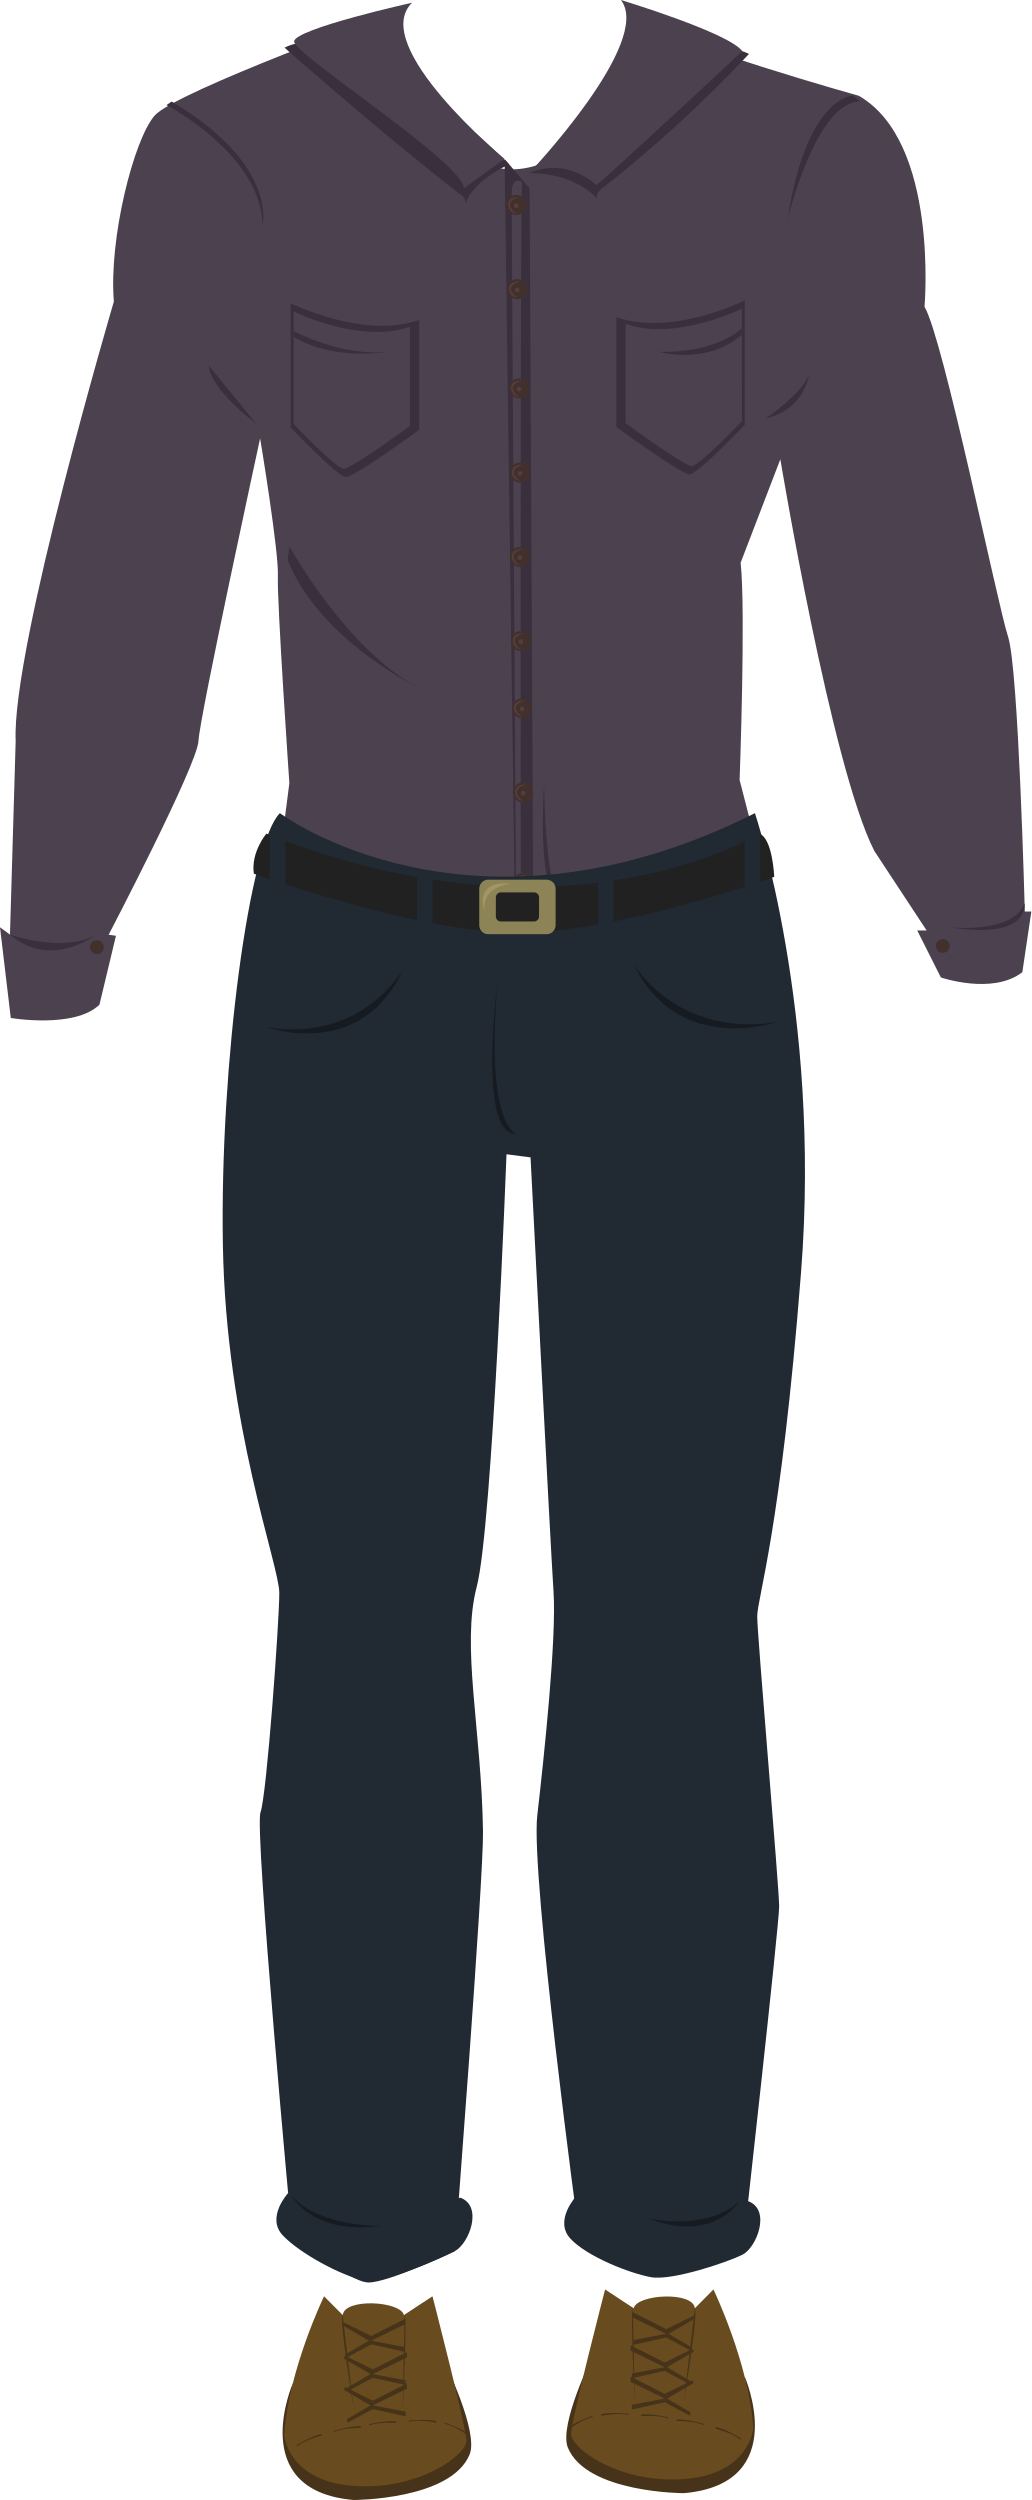
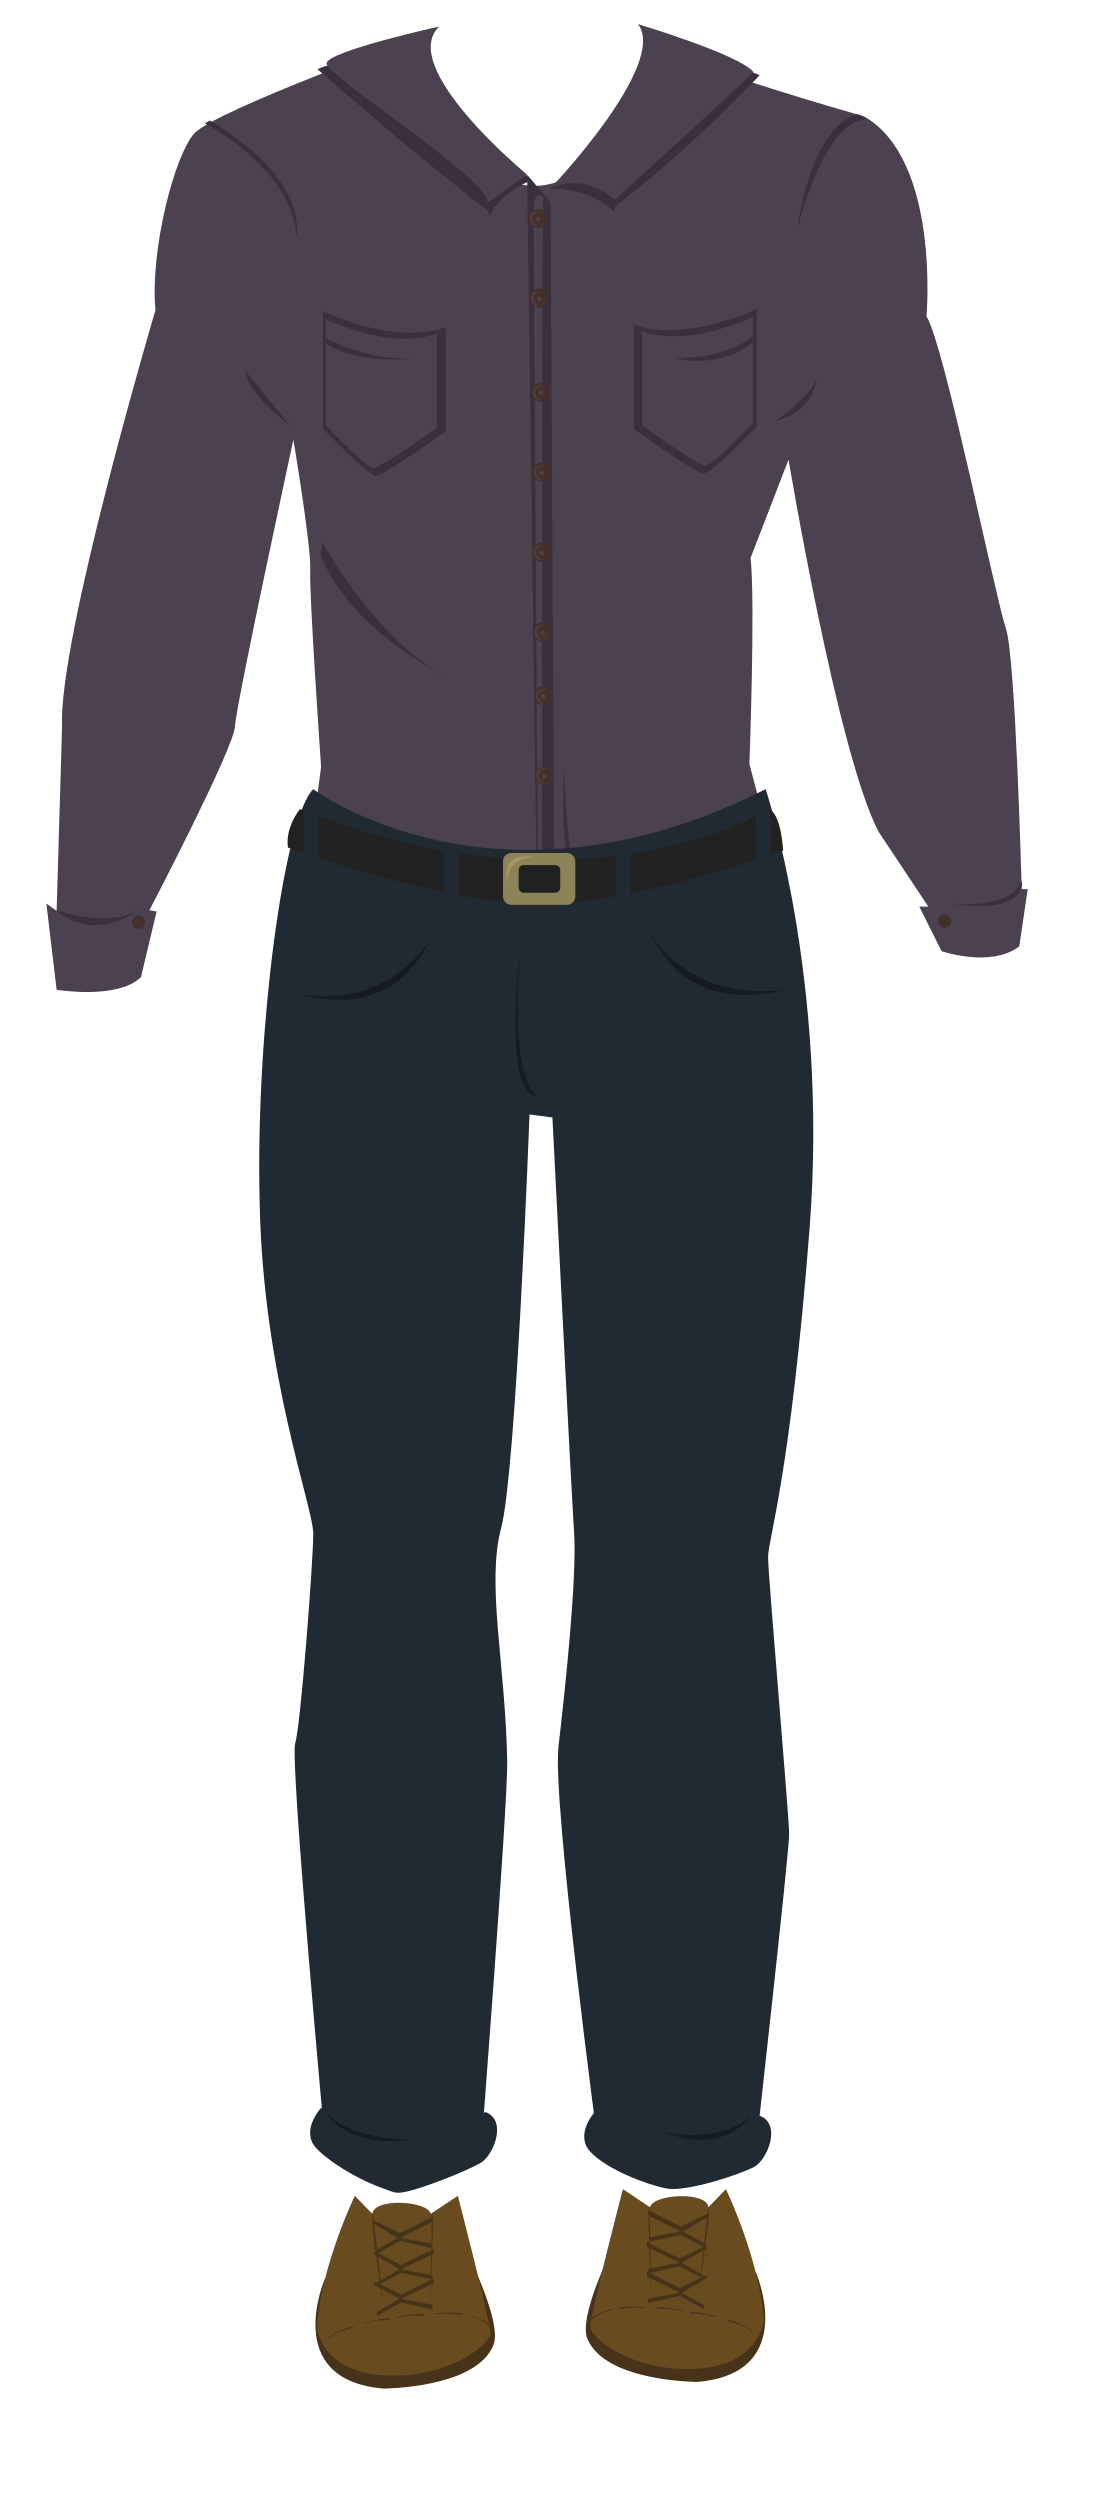
- <svg xmlns="http://www.w3.org/2000/svg" viewBox="0 0 329.05 797.72">
-   <defs>
-     <style>.cls-1{fill:#473319;}.cls-2{fill:#684b1e;}.cls-3{fill:#4c424f;}.cls-4{fill:#3a303d;}.cls-5{fill:#42302d;}.cls-6{fill:#543d3a;}.cls-7{fill:#212933;}.cls-8{fill:#212121;}.cls-9{fill:#8c8357;}.cls-10{fill:#a39662;}.cls-11{fill:#161b21;}</style>
-   </defs>
-   <g id="Layer_2" data-name="Layer 2">
+ <svg xmlns="http://www.w3.org/2000/svg" version="1.1" id="Layer_1" x="0px" y="0px" viewBox="0 0 183 415" style="enable-background:new 0 0 183 415;" xml:space="preserve">
+   <style type="text/css">
+ 	.st0{fill:#473319;}
+ 	.st1{fill:#684B1E;}
+ 	.st2{fill:#4C424F;}
+ 	.st3{fill:#3A303D;}
+ 	.st4{fill:#42302D;}
+ 	.st5{fill:#543D3A;}
+ 	.st6{fill:#212933;}
+ 	.st7{fill:#212121;}
+ 	.st8{fill:#8C8357;}
+ 	.st9{fill:#A39662;}
+ 	.st10{fill:#161B21;}
+ </style>
+   <g id="Layer_2_1_">
    <g id="ccb2">
-       <g id="ccb2-2" data-name="ccb2">
+       <g id="ccb2-2">
        <g id="dressshoes">
          <g id="sbbshoes">
-             <path class="cls-1" d="M93.48,760.38s-15.14,34.34,19.36,37.34c0,0,31,0,37-14.5,3-7.23-8-29.5-8-29.5s7.69,22.78,6,25.21-15.5,14.8-33,12.29-24.71-5.67-21.36-30.84" />
-             <path class="cls-2" d="M103.4,732.72S92,756.28,90.69,777c0,0,1.15,14.72,22.15,16.22s36-10.05,36-14.29S138,732.72,138,732.72l-9.13,6c-1-4.5-19-5.5-19.5,0Z" />
-             <path class="cls-1" d="M94.67,780.22s5.5-3.33,8-3.5v.44s-5.17,1.25-8,3.5Z" />
-             <path class="cls-1" d="M106.6,775.6s6.17-1.8,8.63-1.32l-.11.42s-5.32-.12-8.64,1.32Z" />
-             <path class="cls-1" d="M117.85,773.51s6.27-1.41,8.69-.78l-.13.42s-5.3-.46-8.7.77Z" />
-             <path class="cls-1" d="M130.63,772.37s6.4-.66,8.73.26l-.19.4s-5.21-1.09-8.73-.27Z" />
-             <path class="cls-1" d="M142.18,773.11s6.07,2.12,7.79,3.95l-.34.27s-4.25-3.19-7.78-3.94Z" />
-             <path class="cls-1" d="M109.33,738.72l3.51,29.67S108.2,740.64,109.33,738.72Z" />
-             <path class="cls-1" d="M128.49,768.65s1.49-27.81.63-29.86l-.63,29.86" />
-             <polyline class="cls-1" points="109.61 741.04 118.47 745.39 129.29 739.89 129.37 741.55 118.47 746.89 128.94 748.89 128.94 750.39 118.47 748.05 110.39 752.38 110.24 751.26 117.71 746.89 109.15 741.89 109.61 741.04" />
-             <polyline class="cls-1" points="110.1 751.7 118.96 756.04 129.79 750.55 129.86 752.21 118.96 757.54 129.43 759.54 129.43 761.04 118.96 758.71 110.89 763.04 110.74 761.92 118.2 757.54 109.65 752.54 110.1 751.7" />
-             <polyline class="cls-1" points="110.1 761.69 118.96 766.04 129.79 760.54 129.86 762.2 118.96 767.54 129.43 769.54 129.43 771.04 118.96 768.7 110.89 773.03 110.74 771.91 118.2 767.54 109.65 762.54 110.1 761.69" />
+             <path class="st0" d="M54,378.1c0,0-7.5,16.9,9.6,18.4c0,0,15.4,0,18.3-7.2c1.5-3.6-4-14.6-4-14.6s3.8,11.2,3,12.4       c-0.8,1.2-7.7,7.3-16.4,6.1S52.4,390.5,54,378.1" />
+             <path class="st1" d="M58.9,364.5c0,0-5.6,11.6-6.3,21.8c0,0,0.6,7.3,11,8s17.8-5,17.8-7s-5.4-22.8-5.4-22.8l-4.5,3       c-0.5-2.2-9.4-2.7-9.7,0L58.9,364.5z" />
+             <path class="st0" d="M54.6,387.9c0,0,2.7-1.6,4-1.7v0.2c0,0-2.6,0.6-4,1.7V387.9z" />
+             <path class="st0" d="M60.5,385.6c0,0,3.1-0.9,4.3-0.7l-0.1,0.2c0,0-2.6-0.1-4.3,0.7L60.5,385.6z" />
+             <path class="st0" d="M66.1,384.6c0,0,3.1-0.7,4.3-0.4l-0.1,0.2c0,0-2.6-0.2-4.3,0.4L66.1,384.6z" />
+             <path class="st0" d="M72.4,384c0,0,3.2-0.3,4.3,0.1l-0.1,0.2c0,0-2.6-0.5-4.3-0.1L72.4,384z" />
+             <path class="st0" d="M78.2,384.4c0,0,3,1,3.9,1.9l-0.2,0.1c0,0-2.1-1.6-3.9-1.9L78.2,384.4z" />
+             <path class="st0" d="M61.9,367.4l1.7,14.6C63.6,382.1,61.3,368.4,61.9,367.4z" />
+             <path class="st0" d="M71.4,382.2c0,0,0.7-13.7,0.3-14.7L71.4,382.2" />
+             <polyline class="st0" points="62,368.6 66.4,370.7 71.8,368 71.8,368.8 66.4,371.5 71.6,372.4 71.6,373.2 66.4,372 62.4,374.2        62.3,373.6 66,371.5 61.8,369 62,368.6      " />
+             <polyline class="st0" points="62.3,373.8 66.6,376 72,373.3 72,374.1 66.6,376.7 71.8,377.7 71.8,378.4 66.6,377.3 62.6,379.4        62.6,378.9 66.3,376.7 62,374.2 62.3,373.8      " />
+             <polyline class="st0" points="62.3,378.8 66.6,380.9 72,378.2 72,379 66.6,381.6 71.8,382.6 71.8,383.4 66.6,382.2 62.6,384.4        62.6,383.8 66.3,381.6 62,379.2 62.3,378.8      " />
          </g>
-           <g id="sbbshoes-2" data-name="sbbshoes">
-             <path class="cls-1" d="M237.57,758.2s15.14,34.34-19.36,37.34c0,0-31,0-37-14.5-3-7.23,8-29.5,8-29.5s-7.69,22.78-6,25.2,15.5,14.8,33,12.3,24.71-5.67,21.36-30.84" />
-             <path class="cls-2" d="M227.65,730.54s11.36,23.55,12.72,44.28c0,0-1.16,14.72-22.16,16.22s-36-10-36-14.3,10.87-46.2,10.87-46.2l9.13,6c1-4.5,19-5.5,19.5,0Z" />
-             <path class="cls-1" d="M236.38,778s-5.5-3.34-8-3.5V775s5.17,1.25,8,3.5Z" />
-             <path class="cls-1" d="M224.45,773.41s-6.17-1.8-8.63-1.31l.11.42s5.32-.13,8.64,1.31Z" />
-             <path class="cls-1" d="M213.2,771.32s-6.27-1.41-8.69-.77l.14.42s5.29-.46,8.69.77Z" />
-             <path class="cls-1" d="M200.42,770.18s-6.39-.65-8.73.27l.19.4s5.21-1.09,8.73-.27Z" />
-             <path class="cls-1" d="M188.87,770.92s-6.07,2.13-7.79,4l.34.28s4.25-3.19,7.79-3.95Z" />
-             <path class="cls-1" d="M221.72,736.54l-3.51,29.66S222.85,738.45,221.72,736.54Z" />
-             <path class="cls-1" d="M202.56,766.47s-1.49-27.81-.63-29.87l.63,29.87" />
-             <polyline class="cls-1" points="221.44 738.86 212.58 743.2 201.76 737.71 201.68 739.37 212.58 744.7 202.11 746.7 202.11 748.2 212.58 745.87 220.66 750.2 220.81 749.08 213.34 744.7 221.9 739.7 221.44 738.86" />
-             <polyline class="cls-1" points="220.95 749.52 212.09 753.86 201.26 748.37 201.19 750.03 212.09 755.36 201.62 757.36 201.62 758.86 212.09 756.53 220.16 760.85 220.31 759.74 212.85 755.36 221.4 750.36 220.95 749.52" />
-             <polyline class="cls-1" points="220.95 759.51 212.09 763.85 201.26 758.36 201.19 760.02 212.09 765.35 201.62 767.35 201.62 768.85 212.09 766.52 220.16 770.85 220.31 769.73 212.85 765.35 221.4 760.35 220.95 759.51" />
+           <g id="sbbshoes-2">
+             <path class="st0" d="M125.4,377c0,0,7.5,16.9-9.6,18.4c0,0-15.4,0-18.3-7.2c-1.5-3.6,4-14.6,4-14.6s-3.8,11.2-3,12.4       c0.8,1.2,7.7,7.3,16.4,6.1C123.5,391,127.1,389.5,125.4,377" />
+             <path class="st1" d="M120.5,363.4c0,0,5.6,11.6,6.3,21.8c0,0-0.6,7.3-11,8S98,388.3,98,386.2s5.4-22.8,5.4-22.8l4.5,3       c0.5-2.2,9.4-2.7,9.7,0L120.5,363.4z" />
+             <path class="st0" d="M124.8,386.8c0,0-2.7-1.6-4-1.7v0.2c0,0,2.6,0.6,4,1.7V386.8z" />
+             <path class="st0" d="M118.9,384.5c0,0-3.1-0.9-4.3-0.6l0.1,0.2c0,0,2.6-0.1,4.3,0.6L118.9,384.5z" />
+             <path class="st0" d="M113.3,383.5c0,0-3.1-0.7-4.3-0.4l0.1,0.2c0,0,2.6-0.2,4.3,0.4L113.3,383.5z" />
+             <path class="st0" d="M107,383c0,0-3.2-0.3-4.3,0.1l0.1,0.2c0,0,2.6-0.5,4.3-0.1L107,383z" />
+             <path class="st0" d="M101.3,383.3c0,0-3,1.1-3.9,2l0.2,0.1c0,0,2.1-1.6,3.9-1.9L101.3,383.3z" />
+             <path class="st0" d="M117.6,366.4l-1.7,14.6C115.8,381,118.1,367.3,117.6,366.4z" />
+             <path class="st0" d="M108.1,381.1c0,0-0.7-13.7-0.3-14.7L108.1,381.1" />
+             <polyline class="st0" points="117.4,367.5 113,369.6 107.7,366.9 107.6,367.8 113,370.4 107.8,371.4 107.8,372.1 113,371        117,373.1 117.1,372.5 113.4,370.4 117.7,367.9 117.4,367.5      " />
+             <polyline class="st0" points="117.2,372.8 112.8,374.9 107.4,372.2 107.4,373 112.8,375.6 107.6,376.6 107.6,377.4        112.8,376.2 116.8,378.3 116.9,377.8 113.2,375.6 117.4,373.2 117.2,372.8      " />
+             <polyline class="st0" points="117.2,377.7 112.8,379.8 107.4,377.1 107.4,377.9 112.8,380.6 107.6,381.6 107.6,382.3        112.8,381.1 116.8,383.3 116.9,382.7 113.2,380.6 117.4,378.1 117.2,377.7      " />
          </g>
        </g>
        <g id="ccbshirt2">
-           <path class="cls-3" d="M126.89,3.52S56,29.22,49.33,36.89s-14.66,39.33-13,59.33C36.33,96.22,3.67,207,5,236.44L3.18,298.22,0,295.89l3.44,28.94s20.35,3.46,28.29-4.24l5.27-22-2.33-.33S63,244,63.33,236.44,83,139.89,83,139.89s6,36,5.67,44,3.66,66,3.66,66l-2.75,21.29s63.47,45.28,151.78-1.51L236,248.89s2-54,.33-69.34l12.67-33s16.33,98.34,30,125l16.67,25.34h-3l7.55,15s16.48,5.68,26-1.68l2.87-19.35H327s-2-77.67-5.33-87.67S301,107.89,295,97.89c0,0,4.67-52.67-21-67.34,0,0-58-16.16-72.35-25.24,0,0-6.69,45.24-35.69,48.58S126.89,3.52,126.89,3.52Z" />
+           <path class="st2" d="M70.6,5.7c0,0-35.1,12.7-38.4,16.5c-3.3,3.8-7.3,19.4-6.4,29.3c0,0-16.2,54.7-15.5,69.2l-0.9,30.5L7.7,150      l1.7,14.3c0,0,10.1,1.7,14-2.1l2.6-10.9l-1.2-0.2c0,0,14-26.8,14.2-30.5c0.2-3.7,9.7-47.6,9.7-47.6s3,17.8,2.8,21.7      s1.8,32.6,1.8,32.6l-1.4,10.5c0,0,31.5,22.3,75.2-0.7l-2.7-10.3c0,0,1-26.6,0.2-34.2l6.3-16.3c0,0,8.1,48.5,14.9,61.7l8.3,12.5      h-1.5l3.7,7.4c0,0,8.2,2.8,12.9-0.8l1.4-9.5h-1c0,0-1-38.3-2.6-43.2c-1.7-4.9-10.2-47-13.2-51.9c0,0,2.3-26-10.4-33.2      c0,0-28.7-8-35.9-12.5c0,0-3.3,22.3-17.7,24C75.6,32.2,70.6,5.7,70.6,5.7z" />
          <g id="sbbshirt2">
-             <path class="cls-4" d="M90.78,15.21s29.31,26,55.49,46.37c0,0,2.58,1.37,2.25,3.54,0,0,1.45-6.82,13.94-12.66C162.46,52.46,114.12,3.51,90.78,15.21Z" />
-             <path class="cls-3" d="M131.5.86C117.46,14.55,161,50.73,161,50.73l-13,9.35c0-8.09-54.41-42.84-54.15-46.87S131.5.86,131.5.86" />
-             <path class="cls-4" d="M239,17.21A419.76,419.76,0,0,1,192.68,59.7s-2.58,1.38-2.25,3.54c0,0-6.67-8-21.58-8C168.85,55.24,215.66,5.51,239,17.21Z" />
-             <path class="cls-3" d="M198.12,0s34.31,10.37,38.73,16.31c0,0-40.42,37.77-46.58,42.77,0,0-9.12-9.21-21.42-3.84C168.85,55.24,208.52,13.4,198.12,0Z" />
-             <path class="cls-4" d="M161,50.73l3.29,240.1s4.73-.22,5.87-.23L169,60.08Z" />
-             <path class="cls-3" d="M166.59,58.09s-3.31-2.35-3.31,3.65c0,14,1.43,229.07,1.43,229.07l1.47,0S165.92,62,166.59,58.09Z" />
-             <circle class="cls-5" cx="164.71" cy="65.41" r="3.22" />
-             <path class="cls-6" d="M165.58,62.93s-2.93-.27-3.38,1.75a2.85,2.85,0,0,0,2.51,3.44S159.7,64.68,165.58,62.93Z" />
-             <circle class="cls-6" cx="164.71" cy="65.62" r="0.75" />
-             <circle class="cls-5" cx="165.05" cy="92.28" r="3.22" />
-             <path class="cls-6" d="M165.92,89.81s-2.93-.27-3.38,1.75A2.83,2.83,0,0,0,165.05,95S160,91.56,165.92,89.81Z" />
-             <circle class="cls-6" cx="165.05" cy="92.49" r="0.75" />
-             <circle class="cls-5" cx="165.63" cy="123.93" r="3.22" />
-             <path class="cls-6" d="M166.5,121.46s-2.93-.28-3.38,1.75a2.84,2.84,0,0,0,2.51,3.43S160.62,123.21,166.5,121.46Z" />
-             <circle class="cls-6" cx="165.63" cy="124.14" r="0.75" />
-             <circle class="cls-5" cx="165.96" cy="150.81" r="3.22" />
-             <path class="cls-6" d="M166.83,148.33s-2.92-.27-3.37,1.75a2.84,2.84,0,0,0,2.5,3.44S161,150.08,166.83,148.33Z" />
-             <circle class="cls-6" cx="165.96" cy="151.02" r="0.75" />
-             <circle class="cls-5" cx="165.88" cy="177.69" r="3.22" />
-             <path class="cls-6" d="M166.75,175.21s-2.93-.27-3.38,1.75a2.83,2.83,0,0,0,2.51,3.43S160.87,177,166.75,175.21Z" />
-             <circle class="cls-6" cx="165.88" cy="177.89" r="0.75" />
-             <circle class="cls-5" cx="166.21" cy="204.56" r="3.22" />
-             <path class="cls-6" d="M167.09,202.08s-2.93-.27-3.38,1.75a2.84,2.84,0,0,0,2.5,3.44S161.21,203.83,167.09,202.08Z" />
-             <circle class="cls-6" cx="166.21" cy="204.77" r="0.75" />
-             <circle class="cls-5" cx="166.58" cy="226" r="3.22" />
-             <path class="cls-6" d="M167.45,223.53s-2.93-.27-3.38,1.75a2.84,2.84,0,0,0,2.51,3.43S161.57,225.28,167.45,223.53Z" />
-             <circle class="cls-6" cx="166.58" cy="226.21" r="0.75" />
-             <circle class="cls-5" cx="166.92" cy="252.88" r="3.22" />
-             <path class="cls-6" d="M167.79,250.4s-2.93-.27-3.38,1.75a2.85,2.85,0,0,0,2.51,3.44S161.91,252.15,167.79,250.4Z" />
-             <circle class="cls-6" cx="166.92" cy="253.09" r="0.75" />
-             <circle class="cls-5" cx="166.96" cy="281.78" r="3.22" />
-             <circle class="cls-5" cx="30.93" cy="302.25" r="2.21" />
-             <circle class="cls-5" cx="300.83" cy="301.83" r="2.21" />
-             <path class="cls-6" d="M167.84,279.31s-2.93-.27-3.38,1.75a2.83,2.83,0,0,0,2.5,3.43S162,281.06,167.84,279.31Z" />
-             <circle class="cls-6" cx="166.96" cy="281.99" r="0.75" />
-             <path class="cls-4" d="M92.76,96.75s23.5,11.65,41,5.32v35.08s-20.69,15.1-23.34,15.1S92.76,136.4,92.76,136.4Z" />
-             <path class="cls-3" d="M93.72,99.41s21.25,10.53,37.07,4.82v31.71s-18.7,13.65-21.1,13.65-16-14.33-16-14.33Z" />
-             <path class="cls-4" d="M237.66,95.86s-23.5,11.64-41,5.32v35.08s20.68,15.1,23.34,15.1,17.66-15.85,17.66-15.85Z" />
-             <path class="cls-3" d="M236.69,98.52s-21.25,10.53-37.07,4.81v31.72s18.7,13.65,21.11,13.65,16-14.33,16-14.33Z" />
-             <path class="cls-4" d="M92.39,174.37s18.25,33.2,41.37,45.21c0,0-31.81-15.2-42-40.94l.61-4.27" />
-             <path class="cls-4" d="M81.69,135.14S67.27,124.58,66.6,116.58l15.09,18.56" />
-             <path class="cls-4" d="M244.27,133.58s14-9.67,14-15.34C258.27,118.24,257.93,130.24,244.27,133.58Z" />
-             <path class="cls-4" d="M93.72,105.62s14.92,8.25,30.3,6.62c0,0-17.38,3.13-30.3-4.75Z" />
-             <path class="cls-4" d="M236.69,104.74s-7.8,8-26.55,7.5c0,0,15,4.5,26.55-5.37Z" />
-             <path class="cls-4" d="M173.6,250.39s-3.37,44.85,9.48,38.85C183.08,289.24,174.6,299.2,173.6,250.39Z" />
-             <path class="cls-4" d="M53.11,33.53S83.27,49.24,83.77,71.74c0,0,5-19.11-29-39.34Z" />
-             <path class="cls-4" d="M272.19,30.47s-14.92.11-20.92,39.77c0,0,8.94-37.67,23.14-37.84Z" />
+             <path class="st3" d="M52.7,11.5c0,0,14.5,12.8,27.5,22.9c0,0,1.3,0.7,1.1,1.7c0,0,0.7-3.4,6.9-6.2       C88.2,29.9,64.2,5.7,52.7,11.5z" />
+             <path class="st2" d="M72.9,4.4C65.9,11.2,87.5,29,87.5,29L81,33.6c0-4-27-21.1-26.8-23.1S72.9,4.4,72.9,4.4" />
+             <path class="st3" d="M126.1,12.5c-7.1,7.5-14.8,14.6-23,21c0,0-1.3,0.7-1.1,1.7c0,0-3.3-3.9-10.7-3.9       C91.4,31.3,114.6,6.7,126.1,12.5z" />
+             <path class="st2" d="M105.9,4c0,0,17,5.1,19.2,8c0,0-20,18.6-23.1,21.1c0,0-4.5-4.5-10.6-1.9C91.4,31.3,111,10.6,105.9,4z" />
+             <path class="st3" d="M87.5,29l1.6,118.4c0,0,2.3-0.1,2.9-0.1L91.4,33.6L87.5,29z" />
+             <path class="st2" d="M90.2,32.7c0,0-1.6-1.2-1.6,1.8c0,6.9,0.7,113,0.7,113H90C90,147.5,89.9,34.6,90.2,32.7z" />
+             <ellipse class="st4" cx="89.3" cy="36.3" rx="1.6" ry="1.6" />
+             <path class="st5" d="M89.7,35c0,0-1.5-0.1-1.7,0.9c-0.2,0.8,0.3,1.5,1.1,1.7c0.1,0,0.1,0,0.2,0C89.3,37.6,86.8,35.9,89.7,35z" />
+             <circle class="st5" cx="89.3" cy="36.4" r="0.4" />
+             <ellipse class="st4" cx="89.5" cy="49.5" rx="1.6" ry="1.6" />
+             <path class="st5" d="M89.9,48.3c0,0-1.5-0.1-1.7,0.9c-0.2,0.8,0.3,1.5,1.1,1.7c0.1,0,0.1,0,0.2,0C89.5,50.9,87,49.2,89.9,48.3z       " />
+             <circle class="st5" cx="89.5" cy="49.6" r="0.4" />
+             <ellipse class="st4" cx="89.8" cy="65.1" rx="1.6" ry="1.6" />
+             <path class="st5" d="M90.2,63.9c0,0-1.5-0.1-1.7,0.9c-0.2,0.8,0.3,1.5,1.1,1.7c0.1,0,0.1,0,0.2,0       C89.8,66.5,87.3,64.8,90.2,63.9z" />
+             <circle class="st5" cx="89.8" cy="65.2" r="0.4" />
+             <ellipse class="st4" cx="89.9" cy="78.4" rx="1.6" ry="1.6" />
+             <path class="st5" d="M90.4,77.2c0,0-1.4-0.1-1.7,0.9c-0.2,0.8,0.3,1.5,1.1,1.7c0.1,0,0.1,0,0.2,0C89.9,79.7,87.5,78,90.4,77.2z       " />
+             <circle class="st5" cx="89.9" cy="78.5" r="0.4" />
+             <ellipse class="st4" cx="89.9" cy="91.7" rx="1.6" ry="1.6" />
+             <path class="st5" d="M90.3,90.4c0,0-1.5-0.1-1.7,0.9c-0.2,0.8,0.3,1.5,1.1,1.7c0.1,0,0.1,0,0.2,0C89.9,93,87.4,91.3,90.3,90.4z       " />
+             <circle class="st5" cx="89.9" cy="91.8" r="0.4" />
+             <ellipse class="st4" cx="90.1" cy="104.9" rx="1.6" ry="1.6" />
+             <path class="st5" d="M90.5,103.7c0,0-1.5-0.1-1.7,0.9c-0.2,0.8,0.3,1.5,1.1,1.7c0.1,0,0.1,0,0.2,0       C90.1,106.3,87.6,104.6,90.5,103.7z" />
+             <circle class="st5" cx="90.1" cy="105" r="0.4" />
+             <ellipse class="st4" cx="90.2" cy="115.5" rx="1.6" ry="1.6" />
+             <path class="st5" d="M90.7,114.3c0,0-1.5-0.1-1.7,0.9c-0.2,0.8,0.3,1.5,1.1,1.7c0.1,0,0.1,0,0.2,0       C90.2,116.8,87.8,115.1,90.7,114.3z" />
+             <circle class="st5" cx="90.2" cy="115.6" r="0.4" />
+             <ellipse class="st4" cx="90.4" cy="128.8" rx="1.6" ry="1.6" />
+             <path class="st5" d="M90.8,127.5c0,0-1.5-0.1-1.7,0.9c-0.2,0.8,0.3,1.5,1.1,1.7c0.1,0,0.1,0,0.2,0       C90.4,130.1,87.9,128.4,90.8,127.5z" />
+             <circle class="st5" cx="90.4" cy="128.9" r="0.4" />
+             <ellipse class="st4" cx="90.4" cy="143" rx="1.6" ry="1.6" />
+             <ellipse class="st4" cx="23" cy="153.1" rx="1.1" ry="1.1" />
+             <ellipse class="st4" cx="156.8" cy="152.9" rx="1.1" ry="1.1" />
+             <path class="st5" d="M90.9,141.8c0,0-1.5-0.1-1.7,0.9c-0.2,0.8,0.3,1.5,1.1,1.7c0.1,0,0.1,0,0.2,0       C90.4,144.3,88,142.7,90.9,141.8z" />
+             <circle class="st5" cx="90.4" cy="143.1" r="0.4" />
+             <path class="st3" d="M53.7,51.7c0,0,11.6,5.7,20.3,2.6v17.3c0,0-10.3,7.4-11.6,7.4s-8.8-7.8-8.8-7.8V51.7z" />
+             <path class="st2" d="M54.1,53c0,0,10.5,5.2,18.4,2.4v15.6c0,0-9.3,6.7-10.5,6.7s-7.9-7.1-7.9-7.1L54.1,53z" />
+             <path class="st3" d="M125.5,51.3c0,0-11.6,5.7-20.3,2.6v17.3c0,0,10.2,7.4,11.6,7.4s8.8-7.8,8.8-7.8V51.3z" />
+             <path class="st2" d="M125,52.6c0,0-10.5,5.2-18.4,2.4v15.6c0,0,9.3,6.7,10.5,6.7c1.2,0,7.9-7.1,7.9-7.1L125,52.6z" />
+             <path class="st3" d="M53.5,90c0,0,9,16.4,20.5,22.3c0,0-15.8-7.5-20.8-20.2L53.5,90" />
+             <path class="st3" d="M48.2,70.7c0,0-7.1-5.2-7.5-9.2L48.2,70.7" />
+             <path class="st3" d="M128.7,69.9c0,0,6.9-4.8,6.9-7.6C135.7,62.3,135.5,68.3,128.7,69.9z" />
+             <path class="st3" d="M54.1,56.1c0,0,7.4,4.1,15,3.3c0,0-8.6,1.5-15-2.3V56.1z" />
+             <path class="st3" d="M125,55.7c0,0-3.9,3.9-13.2,3.7c0,0,7.4,2.2,13.2-2.6V55.7z" />
+             <path class="st3" d="M93.7,127.5c0,0-1.7,22.1,4.7,19.2C98.4,146.7,94.2,151.6,93.7,127.5z" />
+             <path class="st3" d="M34,20.5c0,0,14.9,7.8,15.2,18.9c0,0,2.5-9.4-14.4-19.4L34,20.5z" />
+             <path class="st3" d="M142.6,19c0,0-7.4,0.1-10.4,19.6c0,0,4.4-18.6,11.5-18.7L142.6,19z" />
          </g>
-           <path class="cls-4" d="M3.18,298.22s17.15,6,27.49,0C30.67,298.22,16.36,309.55,3.18,298.22Z" />
-           <path class="cls-4" d="M303,295.89s20.48,2.16,23.89-7.67C326.93,288.22,328.91,300.05,303,295.89Z" />
+           <path class="st3" d="M9.3,151.1c0,0,8.5,3,13.6,0C22.9,151.1,15.8,156.7,9.3,151.1z" />
+           <path class="st3" d="M157.8,150c0,0,10.1,1.1,11.8-3.8C169.7,146.2,170.7,152,157.8,150z" />
        </g>
        <g id="ccbpants2">
          <g id="sbbpants2">
            <g id="sbbpants">
-               <path class="cls-7" d="M89.31,259.47s60.79,45.59,151.58,0c0,0,21.23,63.34,14.73,146.34s-14,104-14,110,7,86.5,7,92.5-11.5,108.49-11.5,108.49-15.71,6.7-26.8,7.7-25.65-11.82-25.65-11.82-15.41-114.37-13.23-133.37,6.18-56.5,5.18-71.5-7.33-138.5-7.33-138.5l-7.67-1s-4.5,119-9.5,138,1.5,45.46,2,78c.24,14.92-9,134-9,134s-21,10-27.5,10-24.5-15.5-24.5-15.5-12-129-10-134.5,6-61,6-70-17-53-18-111S79.65,269,89.31,259.47Z" />
-               <path class="cls-8" d="M85,266s-5,5.94-4,12.78c0,0,51.79,18.66,83.42,18.83,32.88.18,82.63-17.83,82.63-17.83s-.51-12.39-4.8-13.78C242.25,266,180.8,304.23,85,266Z" />
-               <rect class="cls-9" x="152.92" y="280.69" width="24.37" height="17.41" rx="2.9" ry="2.9" />
-               <rect class="cls-8" x="158.22" y="284.75" width="13.78" height="9.28" rx="1.59" ry="1.59" />
+               <path class="st6" d="M52,131c0,0,30.1,22.7,75.1,0c0,0,10.5,31.5,7.3,72.8s-6.9,51.7-6.9,54.7c0,3,3.5,43,3.5,46        c0,3-5.7,53.9-5.7,53.9s-7.8,3.3-13.3,3.8c-5.5,0.5-12.7-5.9-12.7-5.9s-7.6-56.9-6.6-66.3c1.1-9.4,3.1-28.1,2.6-35.6        c-0.5-7.5-3.6-68.9-3.6-68.9l-3.8-0.5c0,0-2.2,59.2-4.7,68.6s0.7,22.6,1,38.8c0.1,7.4-4.5,66.6-4.5,66.6s-10.4,5-13.6,5        s-12.1-7.7-12.1-7.7s-5.9-64.1-5-66.9s3-30.3,3-34.8s-8.4-26.4-8.9-55.2C42.4,170.7,47.2,135.7,52,131z" />
+               <path class="st7" d="M49.8,134.3c0,0-2.5,3-2,6.4c0,0,25.7,9.3,41.3,9.4c16.3,0.1,40.9-8.9,40.9-8.9s-0.3-6.2-2.4-6.9        C127.7,134.3,97.3,153.3,49.8,134.3z" />
+               <path class="st8" d="M84.9,141.6h9.2c0.8,0,1.4,0.6,1.4,1.4v5.8c0,0.8-0.6,1.4-1.4,1.4h-9.2c-0.8,0-1.4-0.6-1.4-1.4V143        C83.5,142.2,84.1,141.6,84.9,141.6z" />
+               <path class="st7" d="M86.9,143.6h5.3c0.4,0,0.8,0.4,0.8,0.8v3c0,0.4-0.4,0.8-0.8,0.8h-5.3c-0.4,0-0.8-0.4-0.8-0.8v-3        C86.1,143.9,86.5,143.6,86.9,143.6z" />
            </g>
-             <path class="cls-10" d="M154.62,291s-3.87-10.37,8.5-9h0S153.5,282.59,154.62,291Z" />
-             <rect class="cls-7" x="133.11" y="278.2" width="4.93" height="18.08" rx="1.47" ry="1.47" />
-             <rect class="cls-7" x="190.86" y="280.35" width="4.93" height="18.08" rx="1.47" ry="1.47" />
-             <rect class="cls-7" x="237.61" y="265.76" width="4.93" height="18.08" rx="1.47" ry="1.47" />
-             <rect class="cls-7" x="86.07" y="265.25" width="4.93" height="18.08" rx="1.47" ry="1.47" />
-             <path class="cls-11" d="M202.12,307.47s13.5,23.67,45.75,18.67C247.87,326.14,216.12,337.12,202.12,307.47Z" />
-             <path class="cls-11" d="M128.75,309.09s-12.89,23.68-43.68,18.68C85.07,327.77,115.38,338.75,128.75,309.09Z" />
-             <path class="cls-11" d="M158.79,313s-6.55,49.29,5.89,48.79C164.68,361.81,154.74,359.24,158.79,313Z" />
+             <path class="st9" d="M84.3,146.7c0,0-1.9-5.2,4.2-4.5l0,0C88.5,142.2,83.8,142.5,84.3,146.7z" />
+             <path class="st6" d="M74.4,140.3h1c0.4,0,0.7,0.3,0.7,0.7v7.5c0,0.4-0.3,0.7-0.7,0.7h-1c-0.4,0-0.7-0.3-0.7-0.7V141       C73.7,140.6,74,140.3,74.4,140.3z" />
+             <path class="st6" d="M103,141.4h1c0.4,0,0.7,0.3,0.7,0.7v7.5c0,0.4-0.3,0.7-0.7,0.7h-1c-0.4,0-0.7-0.3-0.7-0.7v-7.5       C102.3,141.7,102.6,141.4,103,141.4z" />
+             <path class="st6" d="M126.2,134.1h1c0.4,0,0.7,0.3,0.7,0.7v7.5c0,0.4-0.3,0.7-0.7,0.7h-1c-0.4,0-0.7-0.3-0.7-0.7v-7.5       C125.4,134.5,125.8,134.1,126.2,134.1z" />
+             <path class="st6" d="M51.1,133.9h1c0.4,0,0.7,0.3,0.7,0.7v7.5c0,0.4-0.3,0.7-0.7,0.7h-1c-0.4,0-0.7-0.3-0.7-0.7v-7.5       C50.3,134.2,50.7,133.9,51.1,133.9z" />
+             <path class="st10" d="M107.9,154.9c0,0,6.7,11.8,22.7,9.3C130.5,164.2,114.8,169.6,107.9,154.9z" />
+             <path class="st10" d="M71.5,155.7c0,0-6.4,11.8-21.6,9.3C49.9,165,64.9,170.4,71.5,155.7z" />
+             <path class="st10" d="M86.4,157.6c0,0-3.2,24.5,2.9,24.3C89.3,181.9,84.4,180.6,86.4,157.6z" />
          </g>
-           <path class="cls-7" d="M91.93,699.78s-7.11,7.74-1.71,13.49,18.9,13,25.65,14.25,24.76-6.91,29.25-9.21,9.2-14.35,1.72-17.07C146.84,701.24,114.25,716.8,91.93,699.78Z" />
-           <path class="cls-7" d="M183.77,700.89s-7.11,7.74-1.71,13.49,18.9,11,25.65,12.24,24.76-4.9,29.25-7.2,9.2-14.35,1.72-17.07C238.68,702.35,206.09,717.91,183.77,700.89Z" />
-           <path class="cls-11" d="M93.17,700.68s6.28,12.59,28.49,9.59C121.66,710.27,101.48,710.6,93.17,700.68Z" />
-           <path class="cls-11" d="M206.63,707.78s18.09,4.5,29.29-5.26C235.92,702.52,227.39,716.05,206.63,707.78Z" />
+           <path class="st6" d="M53.3,349.9c0,0-3.5,3.8-0.8,6.7s9.4,6.5,12.7,7.1c3.3,0.6,12.3-3.4,14.5-4.6s4.6-7.1,0.9-8.5      C80.5,350.7,64.3,358.4,53.3,349.9z" />
+           <path class="st6" d="M98.8,350.5c0,0-3.5,3.8-0.8,6.7c2.7,2.9,9.4,5.5,12.7,6.1c3.3,0.6,12.3-2.4,14.5-3.6s4.6-7.1,0.9-8.5      C126,351.2,109.8,359,98.8,350.5z" />
+           <path class="st10" d="M53.9,350.4c0,0,3.1,6.3,14.1,4.8C68,355.2,58,355.3,53.9,350.4z" />
+           <path class="st10" d="M110.1,353.9c0,0,9,2.2,14.5-2.6C124.6,351.3,120.4,358,110.1,353.9z" />
        </g>
      </g>
    </g>
  </g>
</svg>
